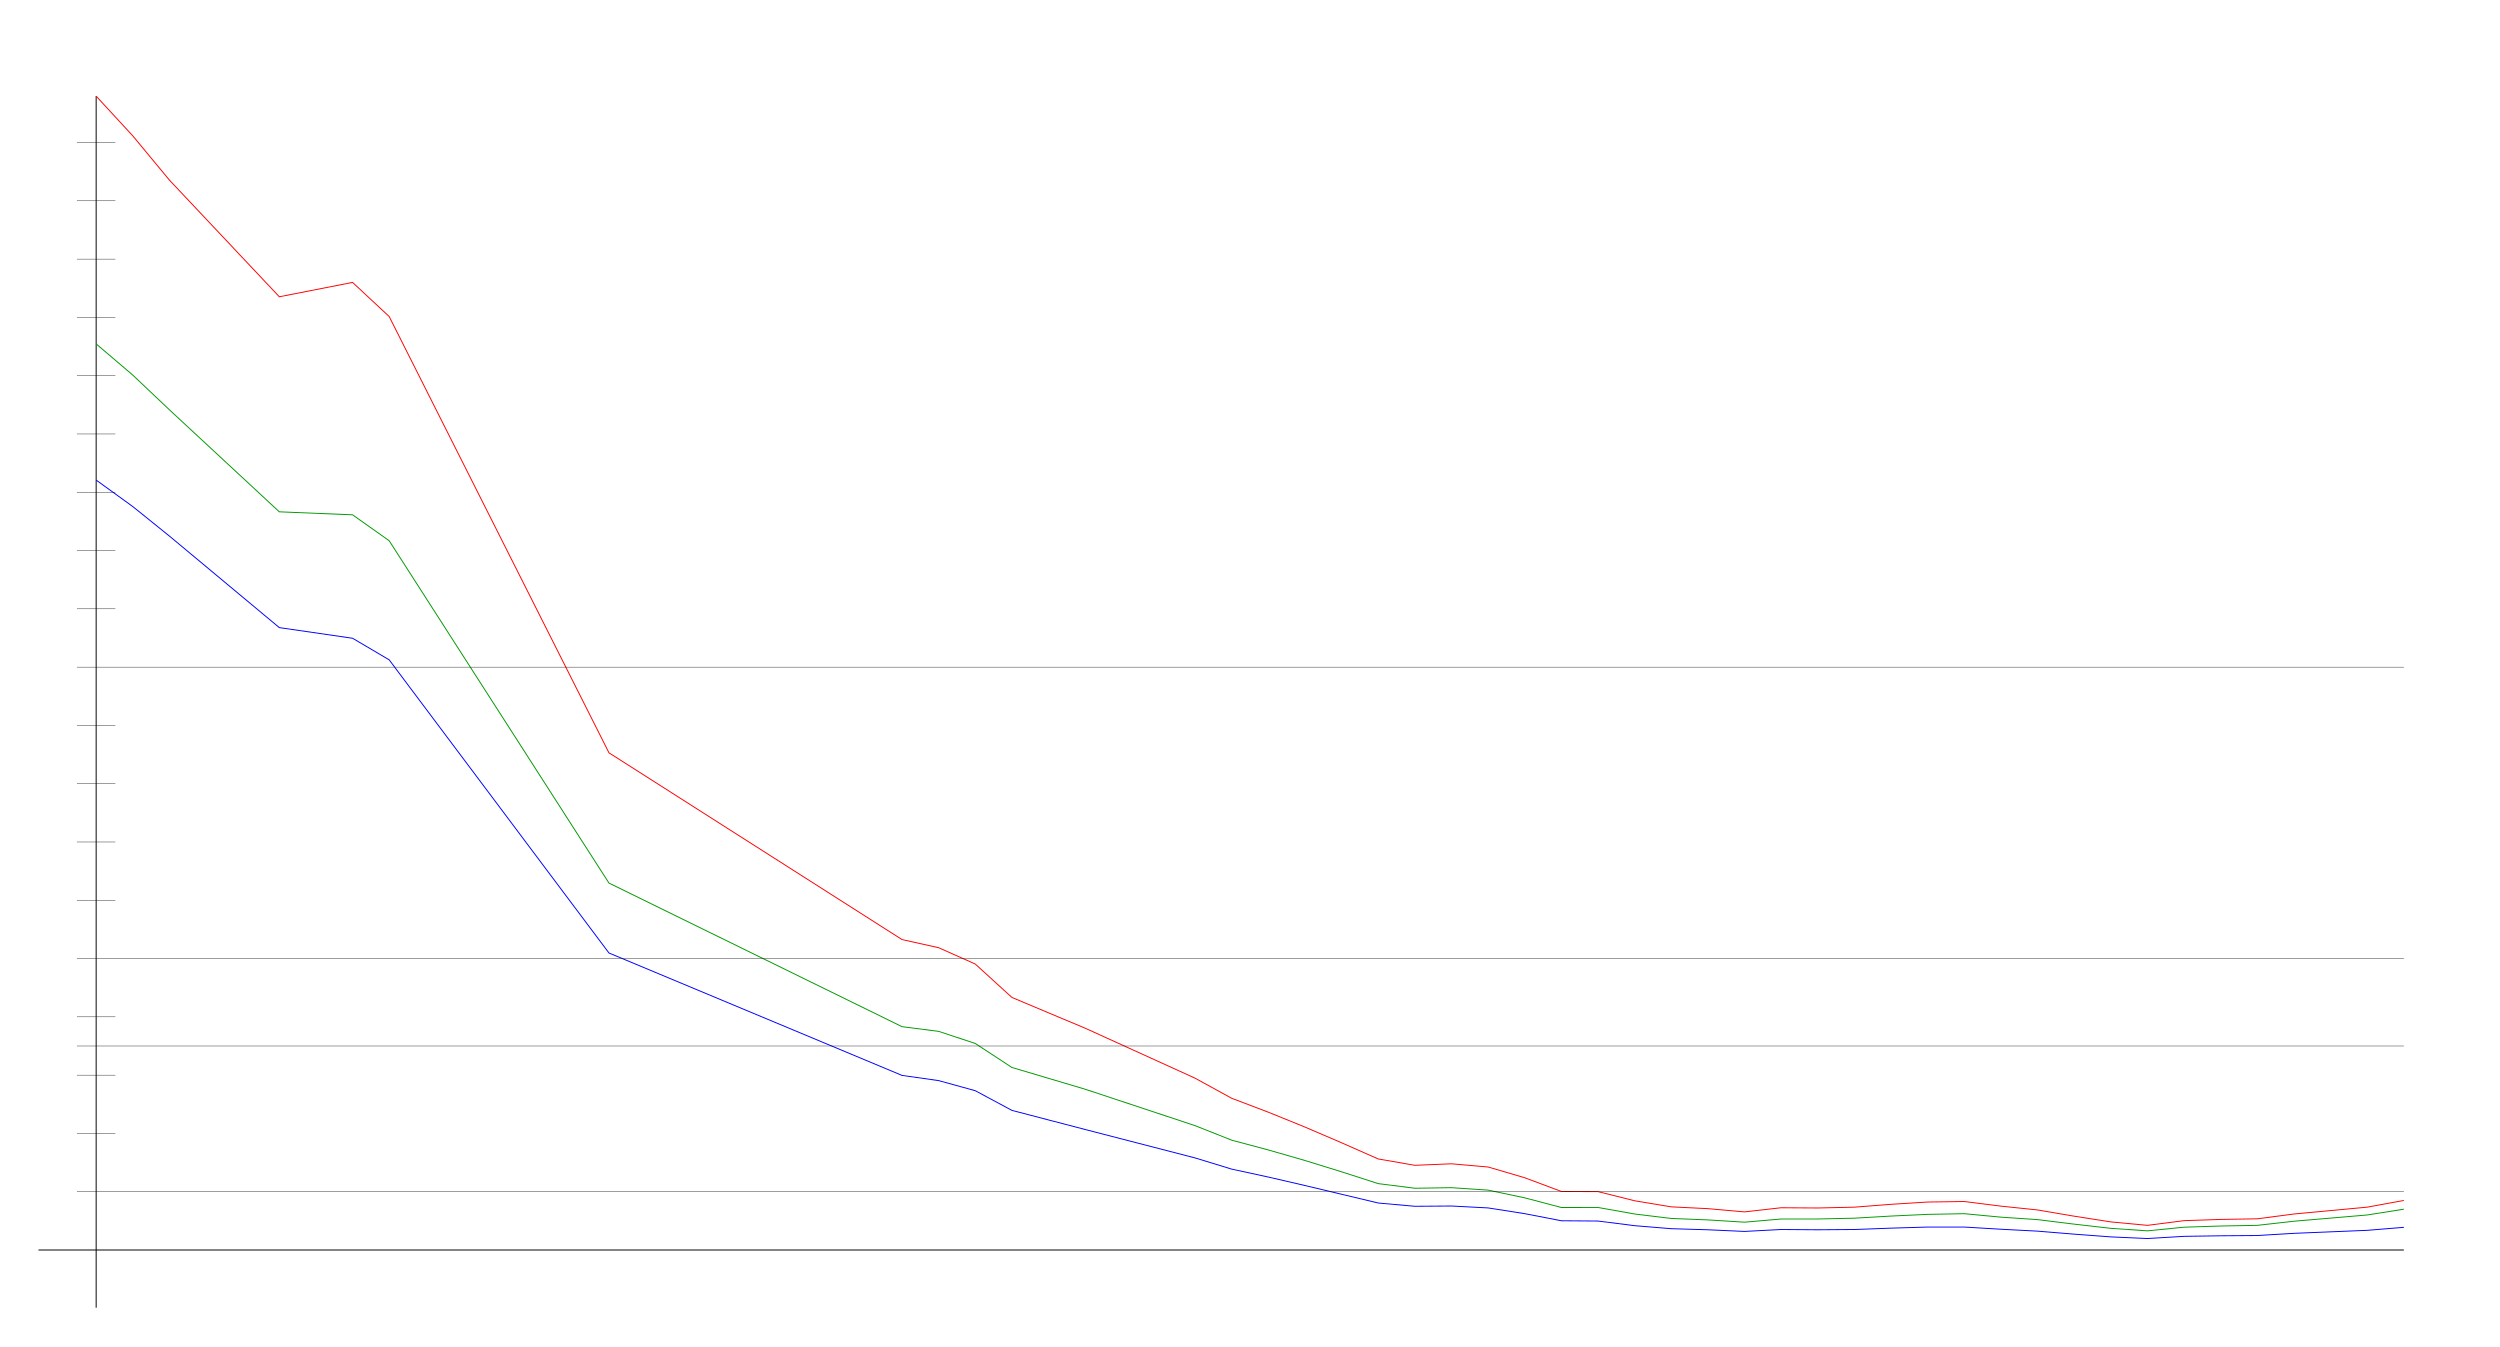
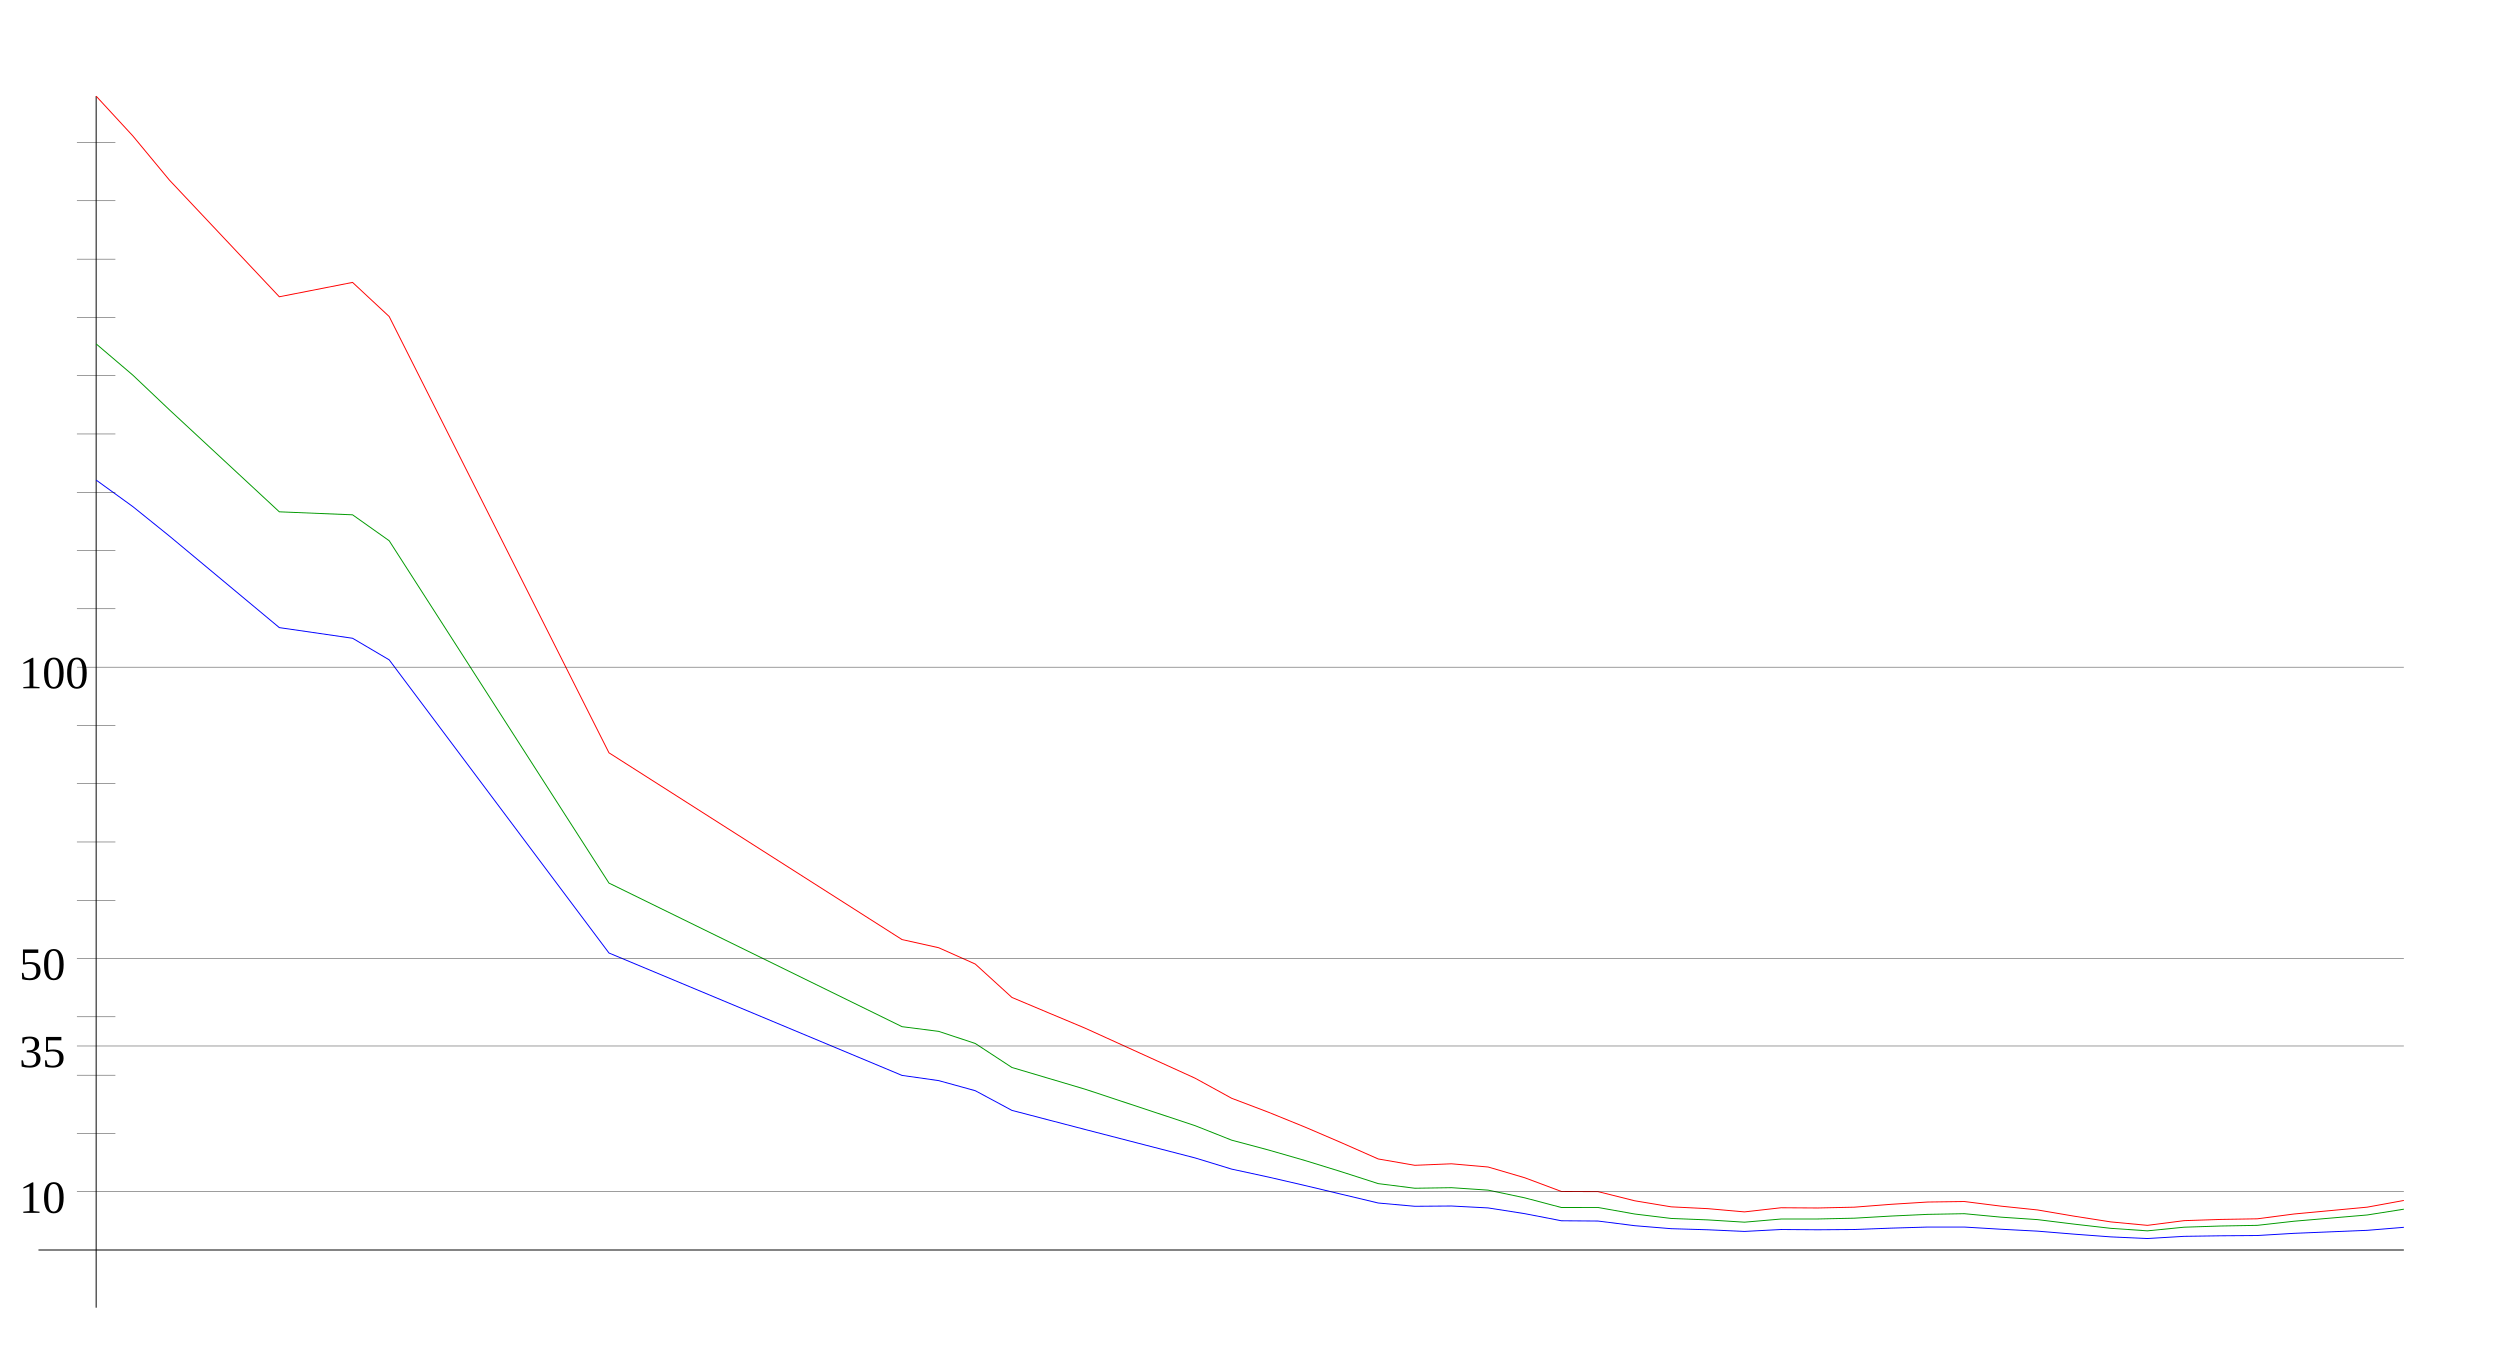
<svg xmlns="http://www.w3.org/2000/svg" width="650" height="350" version="1.1" id="sparkleline_DE-TH">
  <g id="layer1">
    <path style="fill:none;stroke:#000000;stroke-width:0.25px;" d="M 25,340 25,25" id="vertical_axis" />
    <path style="fill:none;stroke:#000000;stroke-width:0.25px;" d="M 10,325 625,325" id="horizontal_axis" />
-     <path style="fill:none;stroke:#0000ff;stroke-width:0.25px;" d="M 25.0,124.819 34.524,131.709 44.048,139.381 72.619,163.179 91.667,165.949 101.19,171.561 158.333,247.783 234.524,279.608 244.048,280.957 253.571,283.586 263.095,288.7 272.619,291.187 282.143,293.673 310.714,301.061 320.238,303.973 329.762,306.033 339.286,308.235 348.81,310.509 358.333,312.782 367.857,313.634 377.381,313.563 386.905,314.06 396.429,315.552 405.952,317.399 415.476,317.47 425.0,318.678 434.524,319.459 444.048,319.743 453.571,320.17 463.095,319.672 472.619,319.743 482.143,319.672 491.667,319.317 501.19,319.033 510.714,319.033 520.238,319.601 529.762,320.098 539.286,320.88 548.81,321.59 558.333,322.016 567.857,321.448 577.381,321.306 586.905,321.235 596.429,320.667 615.476,319.885 625.0,319.104" id="cases7_100k" />
-     <path style="fill:none;stroke:#009900;stroke-width:0.25px;" d="M 25.0,89.415 34.524,97.524 44.048,106.553 72.619,133.072 91.667,133.852 101.19,140.596 158.333,229.603 234.524,266.935 244.048,268.154 253.571,271.308 263.095,277.545 272.619,280.369 282.143,283.2 310.714,292.672 320.238,296.445 329.762,298.989 339.286,301.731 348.81,304.672 358.333,307.74 367.857,308.944 377.381,308.797 386.905,309.434 396.429,311.439 405.952,313.952 415.476,313.942 425.0,315.64 434.524,316.797 444.048,317.175 453.571,317.767 463.095,316.944 472.619,316.935 482.143,316.727 491.667,316.176 501.19,315.734 510.714,315.56 520.238,316.459 529.762,317.1 539.286,318.276 548.81,319.367 558.333,320.02 567.857,319.072 577.381,318.762 586.905,318.589 596.429,317.519 615.476,315.893 625.0,314.387" id="cases7_100k_nofullvac" />
-     <path style="fill:none;stroke:#ff0000;stroke-width:0.25px;" d="M 25.0,25.0 34.524,35.326 44.048,46.824 72.619,77.159 91.667,73.427 101.19,82.303 158.333,195.732 234.524,244.29 244.048,246.408 253.571,250.653 263.095,259.334 272.619,263.34 282.143,267.332 310.714,280.328 320.238,285.556 329.762,289.17 339.286,293.036 348.81,297.125 358.333,301.329 367.857,302.98 377.381,302.586 386.905,303.421 396.429,306.216 405.952,309.783 415.476,309.818 425.0,312.198 434.524,313.78 444.048,314.25 453.571,315.092 463.095,314.014 472.619,314.076 482.143,313.864 491.667,313.122 501.19,312.528 510.714,312.394 520.238,313.595 529.762,314.586 539.286,316.207 548.81,317.695 558.333,318.591 567.857,317.37 577.381,317.053 586.905,316.889 596.429,315.641 615.476,313.861 625.0,312.12" id="cases7_100k_novac" />
+     <path style="fill:none;stroke:#0000ff;stroke-width:0.25px;" d="M 25.0,124.819  34.524,131.709 44.048,139.381 72.619,163.179 91.667,165.949 101.19,171.561 158.333,247.783 234.524,279.608 244.048,280.957 253.571,283.586 263.095,288.7  272.619,291.187 282.143,293.673 310.714,301.061 320.238,303.973 329.762,306.033 339.286,308.235 348.81,310.509 358.333,312.782 367.857,313.634 377.381,313.563  386.905,314.06 396.429,315.552 405.952,317.399 415.476,317.47 425.0,318.678 434.524,319.459 444.048,319.743 453.571,320.17 463.095,319.672 472.619,319.743  482.143,319.672 491.667,319.317 501.19,319.033 510.714,319.033 520.238,319.601 529.762,320.098 539.286,320.88 548.81,321.59 558.333,322.016 567.857,321.448  577.381,321.306 586.905,321.235 596.429,320.667 615.476,319.885 625.0,319.104" id="cases7_100k" />
+     <path style="fill:none;stroke:#009900;stroke-width:0.25px;" d="M 25.0,89.415  34.524,97.524 44.048,106.553 72.619,133.072 91.667,133.852 101.19,140.596 158.333,229.603 234.524,266.935 244.048,268.154 253.571,271.308 263.095,277.545  272.619,280.369 282.143,283.2 310.714,292.672 320.238,296.445 329.762,298.989 339.286,301.731 348.81,304.672 358.333,307.74 367.857,308.944 377.381,308.797  386.905,309.434 396.429,311.439 405.952,313.952 415.476,313.942 425.0,315.64 434.524,316.797 444.048,317.175 453.571,317.767 463.095,316.944 472.619,316.935  482.143,316.727 491.667,316.176 501.19,315.734 510.714,315.56 520.238,316.459 529.762,317.1 539.286,318.276 548.81,319.367 558.333,320.02 567.857,319.072  577.381,318.762 586.905,318.589 596.429,317.519 615.476,315.893 625.0,314.387" id="cases7_100k_nofullvac" />
+     <path style="fill:none;stroke:#ff0000;stroke-width:0.25px;" d="M 25.0,25.0  34.524,35.326 44.048,46.824 72.619,77.159 91.667,73.427 101.19,82.303 158.333,195.732 234.524,244.29 244.048,246.408 253.571,250.653 263.095,259.334  272.619,263.34 282.143,267.332 310.714,280.328 320.238,285.556 329.762,289.17 339.286,293.036 348.81,297.125 358.333,301.329 367.857,302.98 377.381,302.586  386.905,303.421 396.429,306.216 405.952,309.783 415.476,309.818 425.0,312.198 434.524,313.78 444.048,314.25 453.571,315.092 463.095,314.014 472.619,314.076  482.143,313.864 491.667,313.122 501.19,312.528 510.714,312.394 520.238,313.595 529.762,314.586 539.286,316.207 548.81,317.695 558.333,318.591 567.857,317.37  577.381,317.053 586.905,316.889 596.429,315.641 615.476,313.861 625.0,312.12" id="cases7_100k_novac" />
    <path style="fill:none;stroke:#000000;stroke-width:0.1px;" d="M 20,309.845 625,309.845" id="yaxis_10" />
+     <text xml:space="preserve" style="font-size:12px" x="5" y="315.345" id="hline_caption10">
+       <tspan id="hline_caption_10" x="5" y="315.345">10</tspan>
+     </text>
    <path style="fill:none;stroke:#000000;stroke-width:0.1px;" d="M 20,294.69 30,294.69" id="yaxis_20" />
    <path style="fill:none;stroke:#000000;stroke-width:0.1px;" d="M 20,279.536 30,279.536" id="yaxis_30" />
    <path style="fill:none;stroke:#000000;stroke-width:0.1px;" d="M 20,271.958 625,271.958" id="yaxis_35" />
+     <text xml:space="preserve" style="font-size:12px" x="5" y="277.458" id="hline_caption35">
+       <tspan id="hline_caption_35" x="5" y="277.458">35</tspan>
+     </text>
    <path style="fill:none;stroke:#000000;stroke-width:0.1px;" d="M 20,264.381 30,264.381" id="yaxis_40" />
    <path style="fill:none;stroke:#000000;stroke-width:0.1px;" d="M 20,249.226 625,249.226" id="yaxis_50" />
+     <text xml:space="preserve" style="font-size:12px" x="5" y="254.726" id="hline_caption50">
+       <tspan id="hline_caption_50" x="5" y="254.726">50</tspan>
+     </text>
    <path style="fill:none;stroke:#000000;stroke-width:0.1px;" d="M 20,234.071 30,234.071" id="yaxis_60" />
    <path style="fill:none;stroke:#000000;stroke-width:0.1px;" d="M 20,218.916 30,218.916" id="yaxis_70" />
    <path style="fill:none;stroke:#000000;stroke-width:0.1px;" d="M 20,203.762 30,203.762" id="yaxis_80" />
    <path style="fill:none;stroke:#000000;stroke-width:0.1px;" d="M 20,188.607 30,188.607" id="yaxis_90" />
    <path style="fill:none;stroke:#000000;stroke-width:0.1px;" d="M 20,173.452 625,173.452" id="yaxis_100" />
+     <text xml:space="preserve" style="font-size:12px" x="5" y="178.952" id="hline_caption100">
+       <tspan id="hline_caption_100" x="5" y="178.952">100</tspan>
+     </text>
    <path style="fill:none;stroke:#000000;stroke-width:0.1px;" d="M 20,158.297 30,158.297" id="yaxis_110" />
    <path style="fill:none;stroke:#000000;stroke-width:0.1px;" d="M 20,143.142 30,143.142" id="yaxis_120" />
    <path style="fill:none;stroke:#000000;stroke-width:0.1px;" d="M 20,127.988 30,127.988" id="yaxis_130" />
    <path style="fill:none;stroke:#000000;stroke-width:0.1px;" d="M 20,112.833 30,112.833" id="yaxis_140" />
    <path style="fill:none;stroke:#000000;stroke-width:0.1px;" d="M 20,97.678 30,97.678" id="yaxis_150" />
    <path style="fill:none;stroke:#000000;stroke-width:0.1px;" d="M 20,82.523 30,82.523" id="yaxis_160" />
    <path style="fill:none;stroke:#000000;stroke-width:0.1px;" d="M 20,67.368 30,67.368" id="yaxis_170" />
    <path style="fill:none;stroke:#000000;stroke-width:0.1px;" d="M 20,52.214 30,52.214" id="yaxis_180" />
    <path style="fill:none;stroke:#000000;stroke-width:0.1px;" d="M 20,37.059 30,37.059" id="yaxis_190" />
  </g>
</svg>
